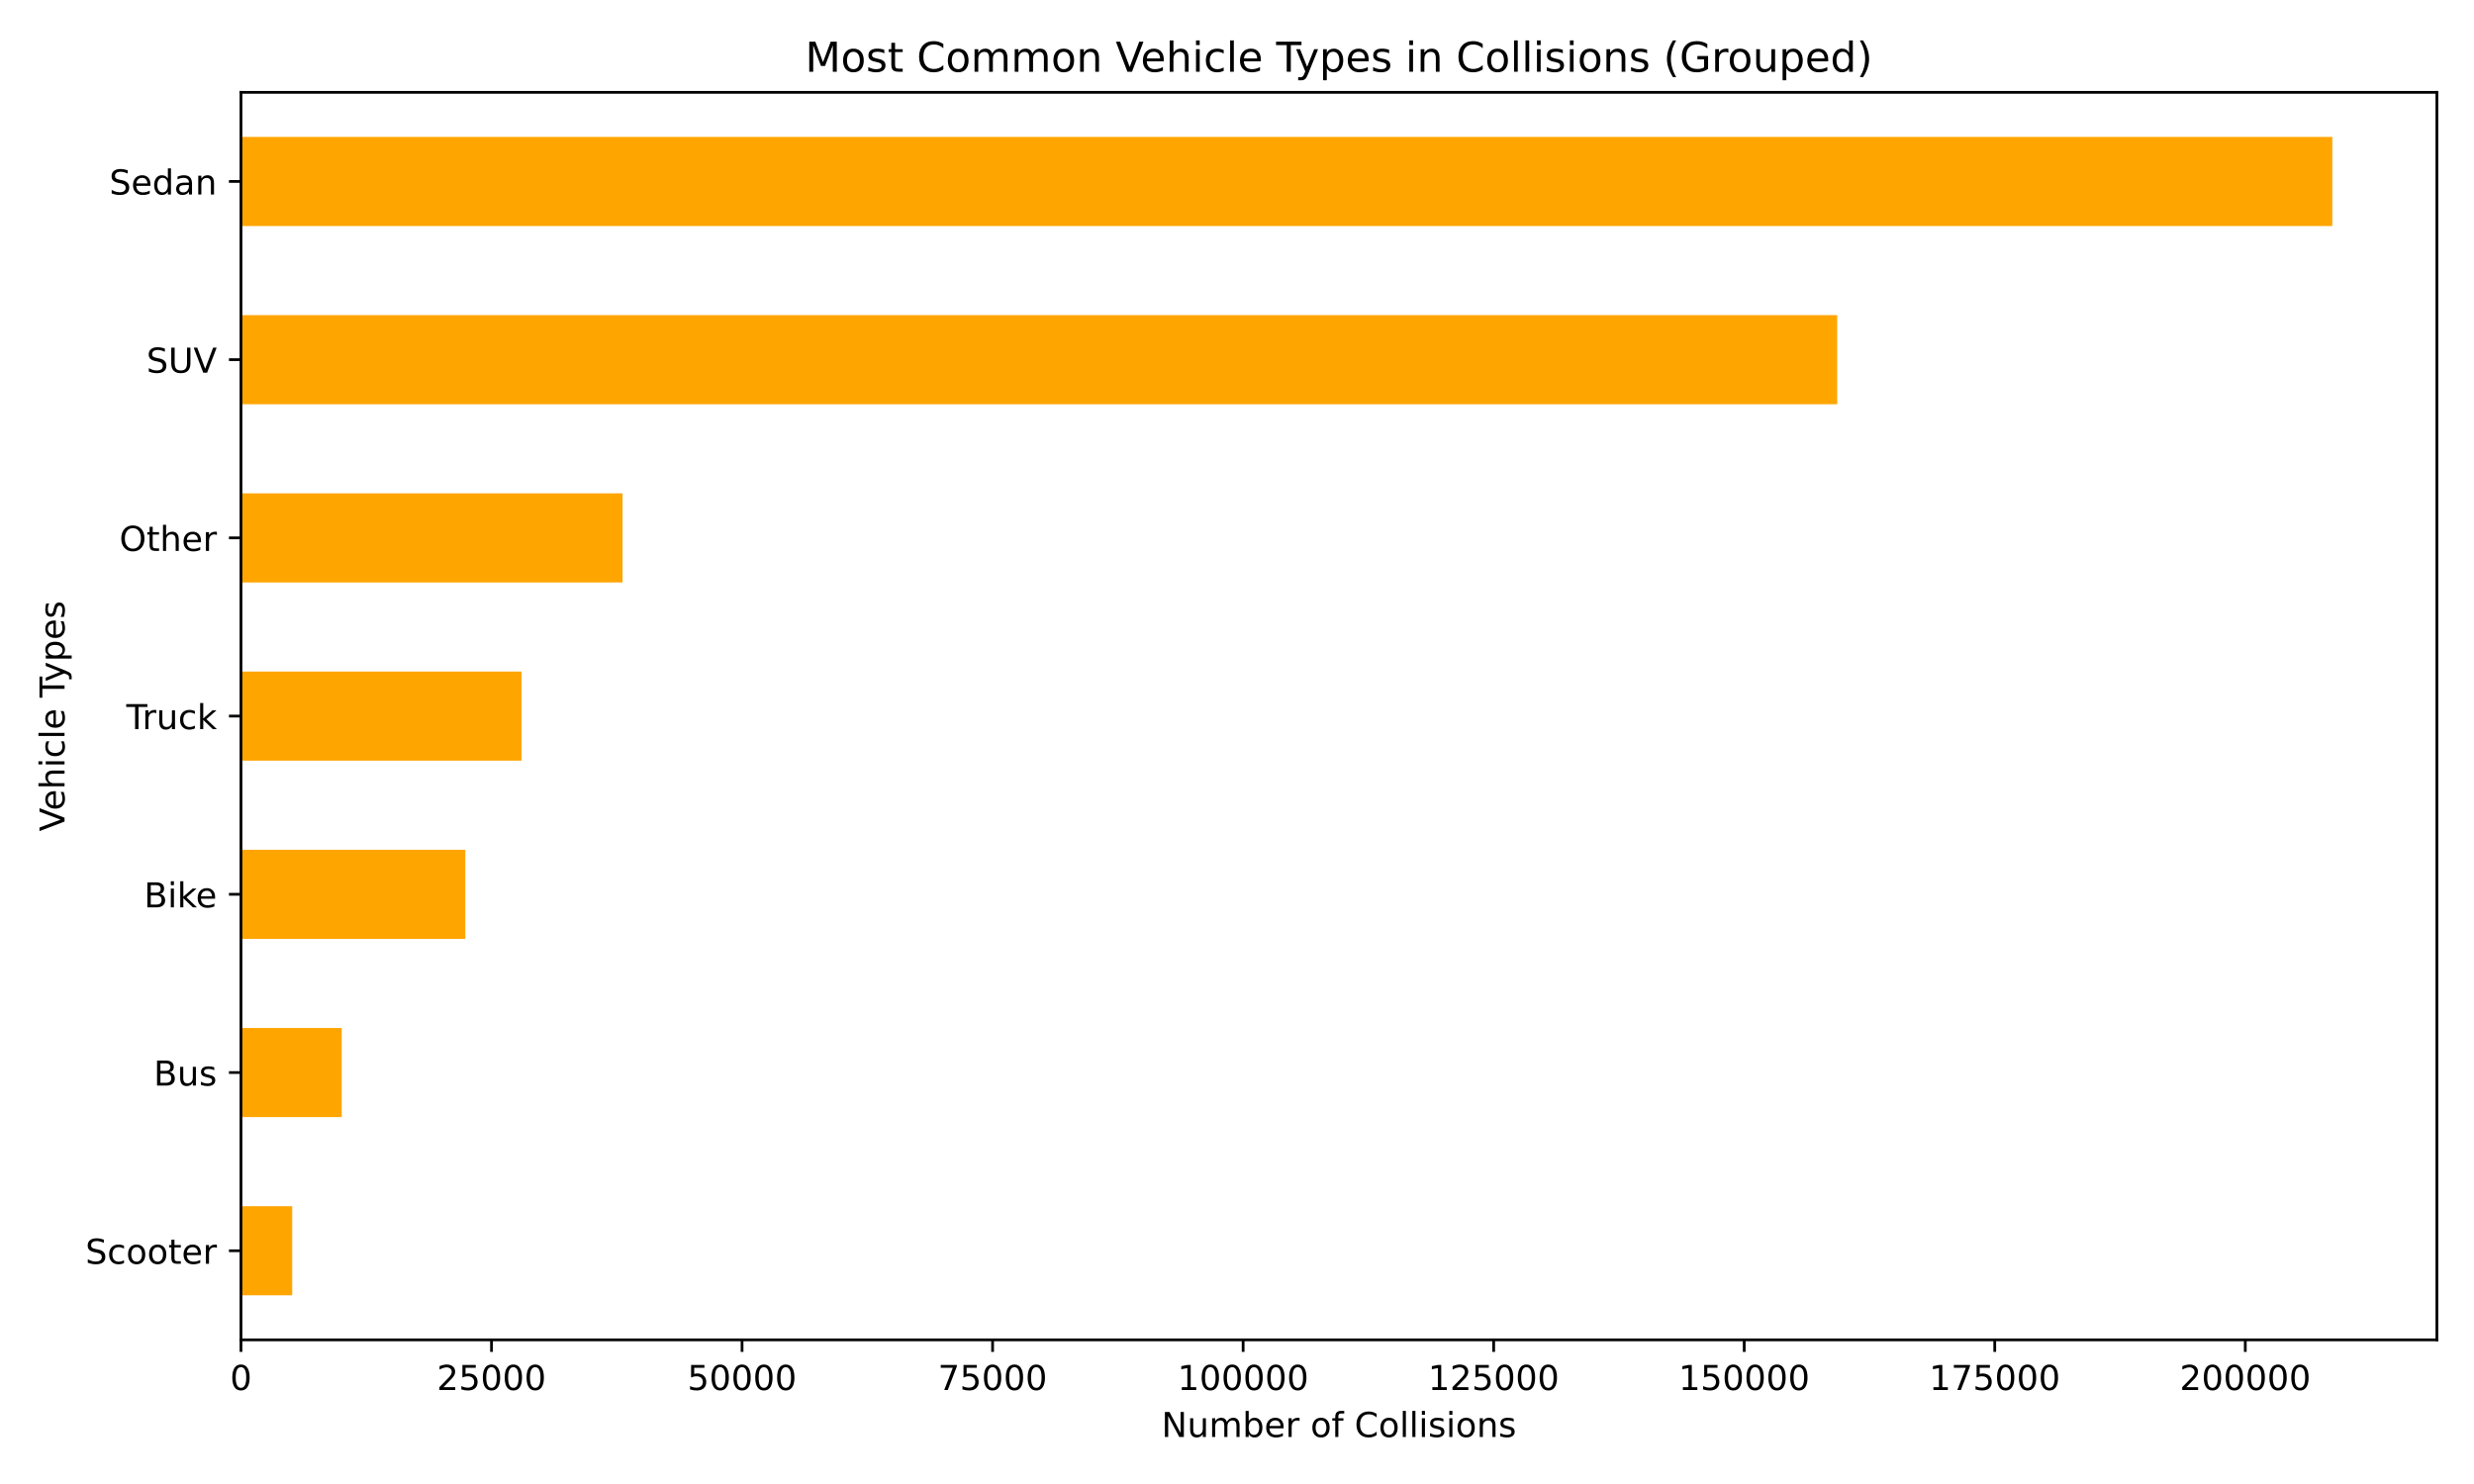
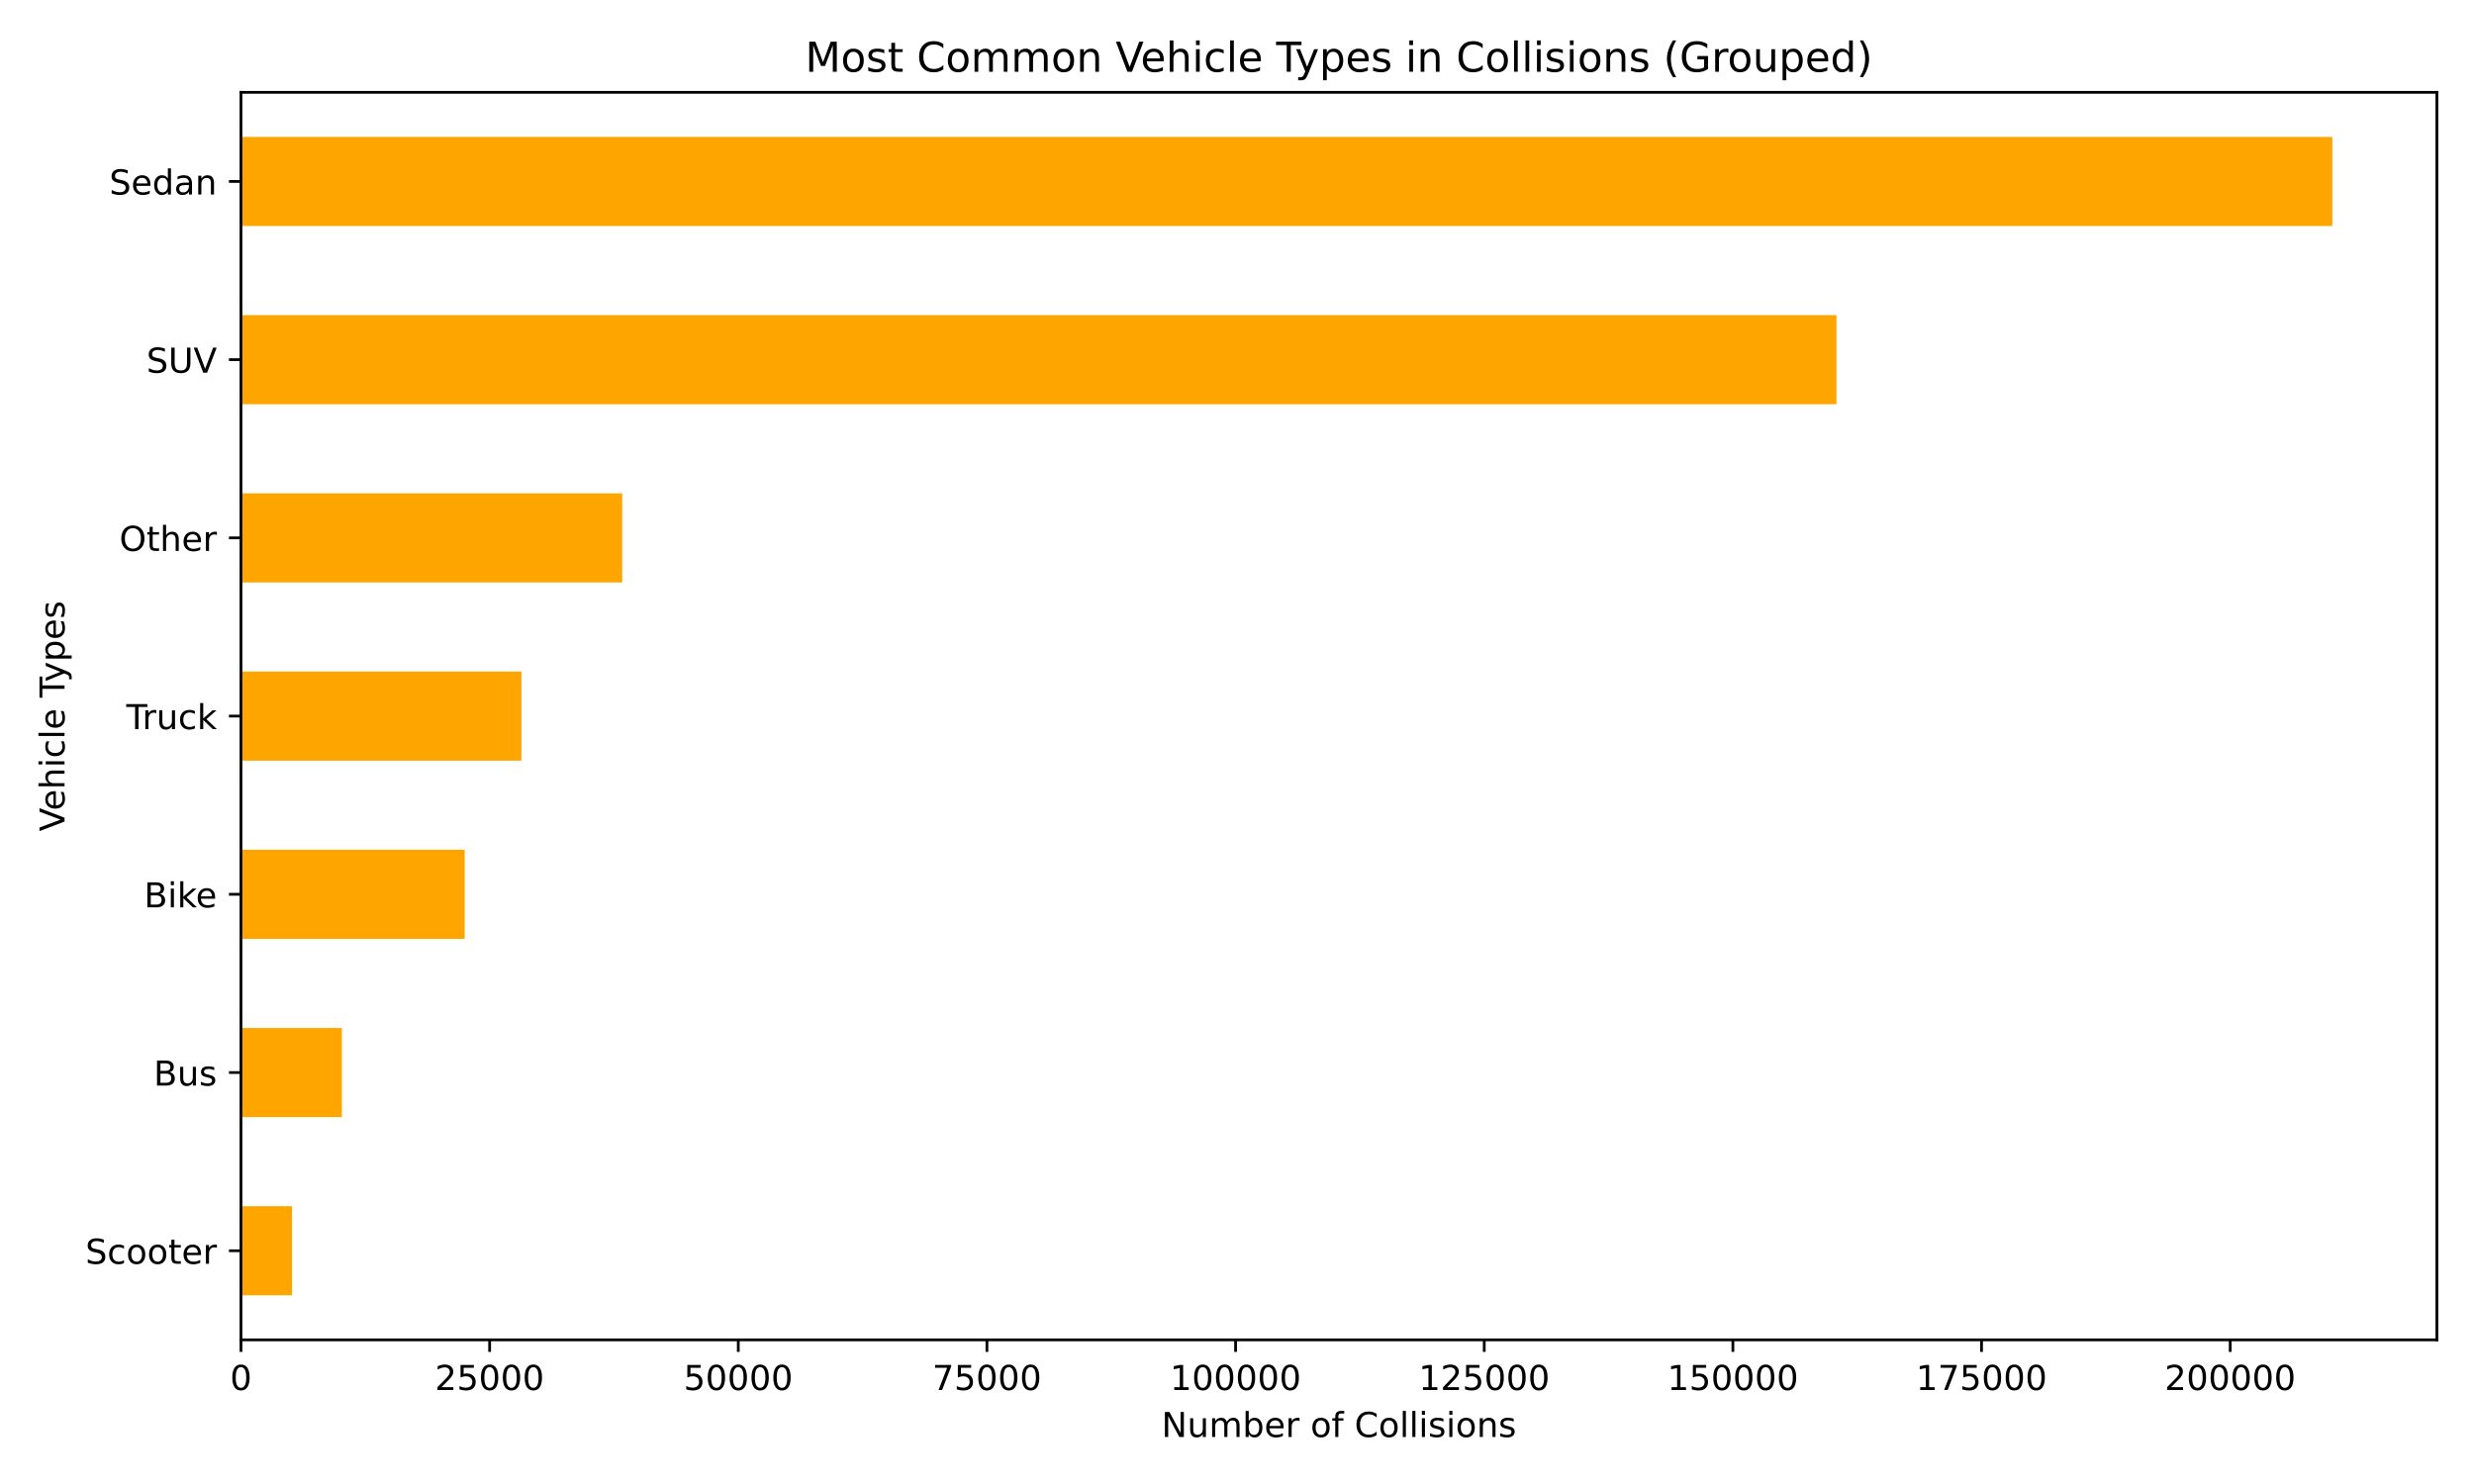
<svg xmlns="http://www.w3.org/2000/svg" xmlns:xlink="http://www.w3.org/1999/xlink" width="720pt" height="432pt" viewBox="0 0 720 432" version="1.1">
  <defs>
    <style type="text/css">*{stroke-linejoin: round; stroke-linecap: butt}</style>
  </defs>
  <g id="figure_1">
    <g id="patch_1">
      <path d="M 0 432  L 720 432  L 720 0  L 0 0  z " style="fill: #ffffff" />
    </g>
    <g id="axes_1">
      <g id="patch_2">
        <path d="M 70.13 390.04  L 709.2 390.04  L 709.2 26.88  L 70.13 26.88  z " style="fill: #ffffff" />
      </g>
      <g id="patch_3">
-         <path d="M 70.13 377.07  L 85.039 377.07  L 85.039 351.13  L 70.13 351.13  z " clip-path="url(#pae6c33c2c3)" style="fill: #ffa500" />
+         <path d="M 70.13 377.07  L 84.982 377.07  L 84.982 351.13  L 70.13 351.13  z " clip-path="url(#pca1074770f)" style="fill: #ffa500" />
      </g>
      <g id="patch_4">
-         <path d="M 70.13 325.19  L 99.441 325.19  L 99.441 299.25  L 70.13 299.25  z " clip-path="url(#pae6c33c2c3)" style="fill: #ffa500" />
+         <path d="M 70.13 325.19  L 99.487 325.19  L 99.487 299.25  L 70.13 299.25  z " clip-path="url(#pca1074770f)" style="fill: #ffa500" />
      </g>
      <g id="patch_5">
-         <path d="M 70.13 273.31  L 135.42 273.31  L 135.42 247.37  L 70.13 247.37  z " clip-path="url(#pae6c33c2c3)" style="fill: #ffa500" />
+         <path d="M 70.13 273.31  L 135.235 273.31  L 135.235 247.37  L 70.13 247.37  z " clip-path="url(#pca1074770f)" style="fill: #ffa500" />
      </g>
      <g id="patch_6">
-         <path d="M 70.13 221.43  L 151.776 221.43  L 151.776 195.49  L 70.13 195.49  z " clip-path="url(#pae6c33c2c3)" style="fill: #ffa500" />
+         <path d="M 70.13 221.43  L 151.749 221.43  L 151.749 195.49  L 70.13 195.49  z " clip-path="url(#pca1074770f)" style="fill: #ffa500" />
      </g>
      <g id="patch_7">
-         <path d="M 70.13 169.55  L 181.177 169.55  L 181.177 143.61  L 70.13 143.61  z " clip-path="url(#pae6c33c2c3)" style="fill: #ffa500" />
+         <path d="M 70.13 169.55  L 181.074 169.55  L 181.074 143.61  L 70.13 143.61  z " clip-path="url(#pca1074770f)" style="fill: #ffa500" />
      </g>
      <g id="patch_8">
-         <path d="M 70.13 117.67  L 534.676 117.67  L 534.676 91.73  L 70.13 91.73  z " clip-path="url(#pae6c33c2c3)" style="fill: #ffa500" />
+         <path d="M 70.13 117.67  L 534.462 117.67  L 534.462 91.73  L 70.13 91.73  z " clip-path="url(#pca1074770f)" style="fill: #ffa500" />
      </g>
      <g id="patch_9">
-         <path d="M 70.13 65.79  L 678.768 65.79  L 678.768 39.85  L 70.13 39.85  z " clip-path="url(#pae6c33c2c3)" style="fill: #ffa500" />
+         <path d="M 70.13 65.79  L 678.768 65.79  L 678.768 39.85  L 70.13 39.85  z " clip-path="url(#pca1074770f)" style="fill: #ffa500" />
      </g>
      <g id="matplotlib.axis_1">
        <g id="xtick_1">
          <g id="line2d_1">
            <defs>
-               <path id="m4d72dc34e4" d="M 0 0  L 0 3.5  " style="stroke: #000000; stroke-width: 0.8" />
+               <path id="m421738bb45" d="M 0 0  L 0 3.5  " style="stroke: #000000; stroke-width: 0.8" />
            </defs>
            <g>
-               <use xlink:href="#m4d72dc34e4" x="70.13" y="390.04" style="stroke: #000000; stroke-width: 0.8" />
+               <use xlink:href="#m421738bb45" x="70.13" y="390.04" style="stroke: #000000; stroke-width: 0.8" />
            </g>
          </g>
          <g id="text_1">
            <g transform="translate(66.94875 404.6384) scale(0.1 -0.1)">
              <defs>
                <path id="DejaVuSans-30" d="M 2034 4250  Q 1547 4250 1301 3770  Q 1056 3291 1056 2328  Q 1056 1369 1301 889  Q 1547 409 2034 409  Q 2525 409 2770 889  Q 3016 1369 3016 2328  Q 3016 3291 2770 3770  Q 2525 4250 2034 4250  z M 2034 4750  Q 2819 4750 3233 4129  Q 3647 3509 3647 2328  Q 3647 1150 3233 529  Q 2819 -91 2034 -91  Q 1250 -91 836 529  Q 422 1150 422 2328  Q 422 3509 836 4129  Q 1250 4750 2034 4750  z " transform="scale(0.015625)" />
              </defs>
              <use xlink:href="#DejaVuSans-30" />
            </g>
          </g>
        </g>
        <g id="xtick_2">
          <g id="line2d_2">
            <g>
-               <use xlink:href="#m4d72dc34e4" x="143.043" y="390.04" style="stroke: #000000; stroke-width: 0.8" />
+               <use xlink:href="#m421738bb45" x="142.495" y="390.04" style="stroke: #000000; stroke-width: 0.8" />
            </g>
          </g>
          <g id="text_2">
-             <g transform="translate(127.1372 404.6384) scale(0.1 -0.1)">
+             <g transform="translate(126.5883 404.6384) scale(0.1 -0.1)">
              <defs>
                <path id="DejaVuSans-32" d="M 1228 531  L 3431 531  L 3431 0  L 469 0  L 469 531  Q 828 903 1448 1529  Q 2069 2156 2228 2338  Q 2531 2678 2651 2914  Q 2772 3150 2772 3378  Q 2772 3750 2511 3984  Q 2250 4219 1831 4219  Q 1534 4219 1204 4116  Q 875 4013 500 3803  L 500 4441  Q 881 4594 1212 4672  Q 1544 4750 1819 4750  Q 2544 4750 2975 4387  Q 3406 4025 3406 3419  Q 3406 3131 3298 2873  Q 3191 2616 2906 2266  Q 2828 2175 2409 1742  Q 1991 1309 1228 531  z " transform="scale(0.015625)" />
                <path id="DejaVuSans-35" d="M 691 4666  L 3169 4666  L 3169 4134  L 1269 4134  L 1269 2991  Q 1406 3038 1543 3061  Q 1681 3084 1819 3084  Q 2600 3084 3056 2656  Q 3513 2228 3513 1497  Q 3513 744 3044 326  Q 2575 -91 1722 -91  Q 1428 -91 1123 -41  Q 819 9 494 109  L 494 744  Q 775 591 1075 516  Q 1375 441 1709 441  Q 2250 441 2565 725  Q 2881 1009 2881 1497  Q 2881 1984 2565 2268  Q 2250 2553 1709 2553  Q 1456 2553 1204 2497  Q 953 2441 691 2322  L 691 4666  z " transform="scale(0.015625)" />
              </defs>
              <use xlink:href="#DejaVuSans-32" />
              <use xlink:href="#DejaVuSans-35" transform="translate(63.62305 0)" />
              <use xlink:href="#DejaVuSans-30" transform="translate(127.2461 0)" />
              <use xlink:href="#DejaVuSans-30" transform="translate(190.8691 0)" />
              <use xlink:href="#DejaVuSans-30" transform="translate(254.4922 0)" />
            </g>
          </g>
        </g>
        <g id="xtick_3">
          <g id="line2d_3">
            <g>
-               <use xlink:href="#m4d72dc34e4" x="215.957" y="390.04" style="stroke: #000000; stroke-width: 0.8" />
+               <use xlink:href="#m421738bb45" x="214.859" y="390.04" style="stroke: #000000; stroke-width: 0.8" />
            </g>
          </g>
          <g id="text_3">
-             <g transform="translate(200.0507 404.6384) scale(0.1 -0.1)">
+             <g transform="translate(198.9529 404.6384) scale(0.1 -0.1)">
              <use xlink:href="#DejaVuSans-35" />
              <use xlink:href="#DejaVuSans-30" transform="translate(63.62305 0)" />
              <use xlink:href="#DejaVuSans-30" transform="translate(127.2461 0)" />
              <use xlink:href="#DejaVuSans-30" transform="translate(190.8691 0)" />
              <use xlink:href="#DejaVuSans-30" transform="translate(254.4922 0)" />
            </g>
          </g>
        </g>
        <g id="xtick_4">
          <g id="line2d_4">
            <g>
-               <use xlink:href="#m4d72dc34e4" x="288.87" y="390.04" style="stroke: #000000; stroke-width: 0.8" />
+               <use xlink:href="#m421738bb45" x="287.224" y="390.04" style="stroke: #000000; stroke-width: 0.8" />
            </g>
          </g>
          <g id="text_4">
-             <g transform="translate(272.9642 404.6384) scale(0.1 -0.1)">
+             <g transform="translate(271.3174 404.6384) scale(0.1 -0.1)">
              <defs>
                <path id="DejaVuSans-37" d="M 525 4666  L 3525 4666  L 3525 4397  L 1831 0  L 1172 0  L 2766 4134  L 525 4134  L 525 4666  z " transform="scale(0.015625)" />
              </defs>
              <use xlink:href="#DejaVuSans-37" />
              <use xlink:href="#DejaVuSans-35" transform="translate(63.62305 0)" />
              <use xlink:href="#DejaVuSans-30" transform="translate(127.2461 0)" />
              <use xlink:href="#DejaVuSans-30" transform="translate(190.8691 0)" />
              <use xlink:href="#DejaVuSans-30" transform="translate(254.4922 0)" />
            </g>
          </g>
        </g>
        <g id="xtick_5">
          <g id="line2d_5">
            <g>
-               <use xlink:href="#m4d72dc34e4" x="361.784" y="390.04" style="stroke: #000000; stroke-width: 0.8" />
+               <use xlink:href="#m421738bb45" x="359.588" y="390.04" style="stroke: #000000; stroke-width: 0.8" />
            </g>
          </g>
          <g id="text_5">
-             <g transform="translate(342.6965 404.6384) scale(0.1 -0.1)">
+             <g transform="translate(340.5008 404.6384) scale(0.1 -0.1)">
              <defs>
                <path id="DejaVuSans-31" d="M 794 531  L 1825 531  L 1825 4091  L 703 3866  L 703 4441  L 1819 4666  L 2450 4666  L 2450 531  L 3481 531  L 3481 0  L 794 0  L 794 531  z " transform="scale(0.015625)" />
              </defs>
              <use xlink:href="#DejaVuSans-31" />
              <use xlink:href="#DejaVuSans-30" transform="translate(63.62305 0)" />
              <use xlink:href="#DejaVuSans-30" transform="translate(127.2461 0)" />
              <use xlink:href="#DejaVuSans-30" transform="translate(190.8691 0)" />
              <use xlink:href="#DejaVuSans-30" transform="translate(254.4922 0)" />
              <use xlink:href="#DejaVuSans-30" transform="translate(318.1152 0)" />
            </g>
          </g>
        </g>
        <g id="xtick_6">
          <g id="line2d_6">
            <g>
-               <use xlink:href="#m4d72dc34e4" x="434.697" y="390.04" style="stroke: #000000; stroke-width: 0.8" />
+               <use xlink:href="#m421738bb45" x="431.953" y="390.04" style="stroke: #000000; stroke-width: 0.8" />
            </g>
          </g>
          <g id="text_6">
-             <g transform="translate(415.61 404.6384) scale(0.1 -0.1)">
+             <g transform="translate(412.8653 404.6384) scale(0.1 -0.1)">
              <use xlink:href="#DejaVuSans-31" />
              <use xlink:href="#DejaVuSans-32" transform="translate(63.62305 0)" />
              <use xlink:href="#DejaVuSans-35" transform="translate(127.2461 0)" />
              <use xlink:href="#DejaVuSans-30" transform="translate(190.8691 0)" />
              <use xlink:href="#DejaVuSans-30" transform="translate(254.4922 0)" />
              <use xlink:href="#DejaVuSans-30" transform="translate(318.1152 0)" />
            </g>
          </g>
        </g>
        <g id="xtick_7">
          <g id="line2d_7">
            <g>
-               <use xlink:href="#m4d72dc34e4" x="507.611" y="390.04" style="stroke: #000000; stroke-width: 0.8" />
+               <use xlink:href="#m421738bb45" x="504.317" y="390.04" style="stroke: #000000; stroke-width: 0.8" />
            </g>
          </g>
          <g id="text_7">
-             <g transform="translate(488.5235 404.6384) scale(0.1 -0.1)">
+             <g transform="translate(485.2299 404.6384) scale(0.1 -0.1)">
              <use xlink:href="#DejaVuSans-31" />
              <use xlink:href="#DejaVuSans-35" transform="translate(63.62305 0)" />
              <use xlink:href="#DejaVuSans-30" transform="translate(127.2461 0)" />
              <use xlink:href="#DejaVuSans-30" transform="translate(190.8691 0)" />
              <use xlink:href="#DejaVuSans-30" transform="translate(254.4922 0)" />
              <use xlink:href="#DejaVuSans-30" transform="translate(318.1152 0)" />
            </g>
          </g>
        </g>
        <g id="xtick_8">
          <g id="line2d_8">
            <g>
-               <use xlink:href="#m4d72dc34e4" x="580.524" y="390.04" style="stroke: #000000; stroke-width: 0.8" />
+               <use xlink:href="#m421738bb45" x="576.682" y="390.04" style="stroke: #000000; stroke-width: 0.8" />
            </g>
          </g>
          <g id="text_8">
-             <g transform="translate(561.437 404.6384) scale(0.1 -0.1)">
+             <g transform="translate(557.5945 404.6384) scale(0.1 -0.1)">
              <use xlink:href="#DejaVuSans-31" />
              <use xlink:href="#DejaVuSans-37" transform="translate(63.62305 0)" />
              <use xlink:href="#DejaVuSans-35" transform="translate(127.2461 0)" />
              <use xlink:href="#DejaVuSans-30" transform="translate(190.8691 0)" />
              <use xlink:href="#DejaVuSans-30" transform="translate(254.4922 0)" />
              <use xlink:href="#DejaVuSans-30" transform="translate(318.1152 0)" />
            </g>
          </g>
        </g>
        <g id="xtick_9">
          <g id="line2d_9">
            <g>
-               <use xlink:href="#m4d72dc34e4" x="653.438" y="390.04" style="stroke: #000000; stroke-width: 0.8" />
+               <use xlink:href="#m421738bb45" x="649.047" y="390.04" style="stroke: #000000; stroke-width: 0.8" />
            </g>
          </g>
          <g id="text_9">
-             <g transform="translate(634.3504 404.6384) scale(0.1 -0.1)">
+             <g transform="translate(629.959 404.6384) scale(0.1 -0.1)">
              <use xlink:href="#DejaVuSans-32" />
              <use xlink:href="#DejaVuSans-30" transform="translate(63.62305 0)" />
              <use xlink:href="#DejaVuSans-30" transform="translate(127.2461 0)" />
              <use xlink:href="#DejaVuSans-30" transform="translate(190.8691 0)" />
              <use xlink:href="#DejaVuSans-30" transform="translate(254.4922 0)" />
              <use xlink:href="#DejaVuSans-30" transform="translate(318.1152 0)" />
            </g>
          </g>
        </g>
        <g id="text_10">
          <g transform="translate(338.0369 418.3166) scale(0.1 -0.1)">
            <defs>
              <path id="DejaVuSans-4e" d="M 628 4666  L 1478 4666  L 3547 763  L 3547 4666  L 4159 4666  L 4159 0  L 3309 0  L 1241 3903  L 1241 0  L 628 0  L 628 4666  z " transform="scale(0.015625)" />
              <path id="DejaVuSans-75" d="M 544 1381  L 544 3500  L 1119 3500  L 1119 1403  Q 1119 906 1312 657  Q 1506 409 1894 409  Q 2359 409 2629 706  Q 2900 1003 2900 1516  L 2900 3500  L 3475 3500  L 3475 0  L 2900 0  L 2900 538  Q 2691 219 2414 64  Q 2138 -91 1772 -91  Q 1169 -91 856 284  Q 544 659 544 1381  z M 1991 3584  L 1991 3584  z " transform="scale(0.015625)" />
              <path id="DejaVuSans-6d" d="M 3328 2828  Q 3544 3216 3844 3400  Q 4144 3584 4550 3584  Q 5097 3584 5394 3201  Q 5691 2819 5691 2113  L 5691 0  L 5113 0  L 5113 2094  Q 5113 2597 4934 2840  Q 4756 3084 4391 3084  Q 3944 3084 3684 2787  Q 3425 2491 3425 1978  L 3425 0  L 2847 0  L 2847 2094  Q 2847 2600 2669 2842  Q 2491 3084 2119 3084  Q 1678 3084 1418 2786  Q 1159 2488 1159 1978  L 1159 0  L 581 0  L 581 3500  L 1159 3500  L 1159 2956  Q 1356 3278 1631 3431  Q 1906 3584 2284 3584  Q 2666 3584 2933 3390  Q 3200 3197 3328 2828  z " transform="scale(0.015625)" />
              <path id="DejaVuSans-62" d="M 3116 1747  Q 3116 2381 2855 2742  Q 2594 3103 2138 3103  Q 1681 3103 1420 2742  Q 1159 2381 1159 1747  Q 1159 1113 1420 752  Q 1681 391 2138 391  Q 2594 391 2855 752  Q 3116 1113 3116 1747  z M 1159 2969  Q 1341 3281 1617 3432  Q 1894 3584 2278 3584  Q 2916 3584 3314 3078  Q 3713 2572 3713 1747  Q 3713 922 3314 415  Q 2916 -91 2278 -91  Q 1894 -91 1617 61  Q 1341 213 1159 525  L 1159 0  L 581 0  L 581 4863  L 1159 4863  L 1159 2969  z " transform="scale(0.015625)" />
              <path id="DejaVuSans-65" d="M 3597 1894  L 3597 1613  L 953 1613  Q 991 1019 1311 708  Q 1631 397 2203 397  Q 2534 397 2845 478  Q 3156 559 3463 722  L 3463 178  Q 3153 47 2828 -22  Q 2503 -91 2169 -91  Q 1331 -91 842 396  Q 353 884 353 1716  Q 353 2575 817 3079  Q 1281 3584 2069 3584  Q 2775 3584 3186 3129  Q 3597 2675 3597 1894  z M 3022 2063  Q 3016 2534 2758 2815  Q 2500 3097 2075 3097  Q 1594 3097 1305 2825  Q 1016 2553 972 2059  L 3022 2063  z " transform="scale(0.015625)" />
              <path id="DejaVuSans-72" d="M 2631 2963  Q 2534 3019 2420 3045  Q 2306 3072 2169 3072  Q 1681 3072 1420 2755  Q 1159 2438 1159 1844  L 1159 0  L 581 0  L 581 3500  L 1159 3500  L 1159 2956  Q 1341 3275 1631 3429  Q 1922 3584 2338 3584  Q 2397 3584 2469 3576  Q 2541 3569 2628 3553  L 2631 2963  z " transform="scale(0.015625)" />
              <path id="DejaVuSans-20" transform="scale(0.015625)" />
              <path id="DejaVuSans-6f" d="M 1959 3097  Q 1497 3097 1228 2736  Q 959 2375 959 1747  Q 959 1119 1226 758  Q 1494 397 1959 397  Q 2419 397 2687 759  Q 2956 1122 2956 1747  Q 2956 2369 2687 2733  Q 2419 3097 1959 3097  z M 1959 3584  Q 2709 3584 3137 3096  Q 3566 2609 3566 1747  Q 3566 888 3137 398  Q 2709 -91 1959 -91  Q 1206 -91 779 398  Q 353 888 353 1747  Q 353 2609 779 3096  Q 1206 3584 1959 3584  z " transform="scale(0.015625)" />
              <path id="DejaVuSans-66" d="M 2375 4863  L 2375 4384  L 1825 4384  Q 1516 4384 1395 4259  Q 1275 4134 1275 3809  L 1275 3500  L 2222 3500  L 2222 3053  L 1275 3053  L 1275 0  L 697 0  L 697 3053  L 147 3053  L 147 3500  L 697 3500  L 697 3744  Q 697 4328 969 4595  Q 1241 4863 1831 4863  L 2375 4863  z " transform="scale(0.015625)" />
              <path id="DejaVuSans-43" d="M 4122 4306  L 4122 3641  Q 3803 3938 3442 4084  Q 3081 4231 2675 4231  Q 1875 4231 1450 3742  Q 1025 3253 1025 2328  Q 1025 1406 1450 917  Q 1875 428 2675 428  Q 3081 428 3442 575  Q 3803 722 4122 1019  L 4122 359  Q 3791 134 3420 21  Q 3050 -91 2638 -91  Q 1578 -91 968 557  Q 359 1206 359 2328  Q 359 3453 968 4101  Q 1578 4750 2638 4750  Q 3056 4750 3426 4639  Q 3797 4528 4122 4306  z " transform="scale(0.015625)" />
              <path id="DejaVuSans-6c" d="M 603 4863  L 1178 4863  L 1178 0  L 603 0  L 603 4863  z " transform="scale(0.015625)" />
              <path id="DejaVuSans-69" d="M 603 3500  L 1178 3500  L 1178 0  L 603 0  L 603 3500  z M 603 4863  L 1178 4863  L 1178 4134  L 603 4134  L 603 4863  z " transform="scale(0.015625)" />
              <path id="DejaVuSans-73" d="M 2834 3397  L 2834 2853  Q 2591 2978 2328 3040  Q 2066 3103 1784 3103  Q 1356 3103 1142 2972  Q 928 2841 928 2578  Q 928 2378 1081 2264  Q 1234 2150 1697 2047  L 1894 2003  Q 2506 1872 2764 1633  Q 3022 1394 3022 966  Q 3022 478 2636 193  Q 2250 -91 1575 -91  Q 1294 -91 989 -36  Q 684 19 347 128  L 347 722  Q 666 556 975 473  Q 1284 391 1588 391  Q 1994 391 2212 530  Q 2431 669 2431 922  Q 2431 1156 2273 1281  Q 2116 1406 1581 1522  L 1381 1569  Q 847 1681 609 1914  Q 372 2147 372 2553  Q 372 3047 722 3315  Q 1072 3584 1716 3584  Q 2034 3584 2315 3537  Q 2597 3491 2834 3397  z " transform="scale(0.015625)" />
              <path id="DejaVuSans-6e" d="M 3513 2113  L 3513 0  L 2938 0  L 2938 2094  Q 2938 2591 2744 2837  Q 2550 3084 2163 3084  Q 1697 3084 1428 2787  Q 1159 2491 1159 1978  L 1159 0  L 581 0  L 581 3500  L 1159 3500  L 1159 2956  Q 1366 3272 1645 3428  Q 1925 3584 2291 3584  Q 2894 3584 3203 3211  Q 3513 2838 3513 2113  z " transform="scale(0.015625)" />
            </defs>
            <use xlink:href="#DejaVuSans-4e" />
            <use xlink:href="#DejaVuSans-75" transform="translate(74.80469 0)" />
            <use xlink:href="#DejaVuSans-6d" transform="translate(138.1836 0)" />
            <use xlink:href="#DejaVuSans-62" transform="translate(235.5957 0)" />
            <use xlink:href="#DejaVuSans-65" transform="translate(299.0723 0)" />
            <use xlink:href="#DejaVuSans-72" transform="translate(360.5957 0)" />
            <use xlink:href="#DejaVuSans-20" transform="translate(401.709 0)" />
            <use xlink:href="#DejaVuSans-6f" transform="translate(433.4961 0)" />
            <use xlink:href="#DejaVuSans-66" transform="translate(494.6777 0)" />
            <use xlink:href="#DejaVuSans-20" transform="translate(529.8828 0)" />
            <use xlink:href="#DejaVuSans-43" transform="translate(561.6699 0)" />
            <use xlink:href="#DejaVuSans-6f" transform="translate(631.4941 0)" />
            <use xlink:href="#DejaVuSans-6c" transform="translate(692.6758 0)" />
            <use xlink:href="#DejaVuSans-6c" transform="translate(720.459 0)" />
            <use xlink:href="#DejaVuSans-69" transform="translate(748.2422 0)" />
            <use xlink:href="#DejaVuSans-73" transform="translate(776.0254 0)" />
            <use xlink:href="#DejaVuSans-69" transform="translate(828.125 0)" />
            <use xlink:href="#DejaVuSans-6f" transform="translate(855.9082 0)" />
            <use xlink:href="#DejaVuSans-6e" transform="translate(917.0898 0)" />
            <use xlink:href="#DejaVuSans-73" transform="translate(980.4688 0)" />
          </g>
        </g>
      </g>
      <g id="matplotlib.axis_2">
        <g id="ytick_1">
          <g id="line2d_10">
            <defs>
-               <path id="m80c164eddf" d="M 0 0  L -3.5 0  " style="stroke: #000000; stroke-width: 0.8" />
+               <path id="md6c84198c6" d="M 0 0  L -3.5 0  " style="stroke: #000000; stroke-width: 0.8" />
            </defs>
            <g>
-               <use xlink:href="#m80c164eddf" x="70.13" y="364.1" style="stroke: #000000; stroke-width: 0.8" />
+               <use xlink:href="#md6c84198c6" x="70.13" y="364.1" style="stroke: #000000; stroke-width: 0.8" />
            </g>
          </g>
          <g id="text_11">
            <g transform="translate(24.86125 367.8992) scale(0.1 -0.1)">
              <defs>
                <path id="DejaVuSans-53" d="M 3425 4513  L 3425 3897  Q 3066 4069 2747 4153  Q 2428 4238 2131 4238  Q 1616 4238 1336 4038  Q 1056 3838 1056 3469  Q 1056 3159 1242 3001  Q 1428 2844 1947 2747  L 2328 2669  Q 3034 2534 3370 2195  Q 3706 1856 3706 1288  Q 3706 609 3251 259  Q 2797 -91 1919 -91  Q 1588 -91 1214 -16  Q 841 59 441 206  L 441 856  Q 825 641 1194 531  Q 1563 422 1919 422  Q 2459 422 2753 634  Q 3047 847 3047 1241  Q 3047 1584 2836 1778  Q 2625 1972 2144 2069  L 1759 2144  Q 1053 2284 737 2584  Q 422 2884 422 3419  Q 422 4038 858 4394  Q 1294 4750 2059 4750  Q 2388 4750 2728 4690  Q 3069 4631 3425 4513  z " transform="scale(0.015625)" />
                <path id="DejaVuSans-63" d="M 3122 3366  L 3122 2828  Q 2878 2963 2633 3030  Q 2388 3097 2138 3097  Q 1578 3097 1268 2742  Q 959 2388 959 1747  Q 959 1106 1268 751  Q 1578 397 2138 397  Q 2388 397 2633 464  Q 2878 531 3122 666  L 3122 134  Q 2881 22 2623 -34  Q 2366 -91 2075 -91  Q 1284 -91 818 406  Q 353 903 353 1747  Q 353 2603 823 3093  Q 1294 3584 2113 3584  Q 2378 3584 2631 3529  Q 2884 3475 3122 3366  z " transform="scale(0.015625)" />
                <path id="DejaVuSans-74" d="M 1172 4494  L 1172 3500  L 2356 3500  L 2356 3053  L 1172 3053  L 1172 1153  Q 1172 725 1289 603  Q 1406 481 1766 481  L 2356 481  L 2356 0  L 1766 0  Q 1100 0 847 248  Q 594 497 594 1153  L 594 3053  L 172 3053  L 172 3500  L 594 3500  L 594 4494  L 1172 4494  z " transform="scale(0.015625)" />
              </defs>
              <use xlink:href="#DejaVuSans-53" />
              <use xlink:href="#DejaVuSans-63" transform="translate(63.47656 0)" />
              <use xlink:href="#DejaVuSans-6f" transform="translate(118.457 0)" />
              <use xlink:href="#DejaVuSans-6f" transform="translate(179.6387 0)" />
              <use xlink:href="#DejaVuSans-74" transform="translate(240.8203 0)" />
              <use xlink:href="#DejaVuSans-65" transform="translate(280.0293 0)" />
              <use xlink:href="#DejaVuSans-72" transform="translate(341.5527 0)" />
            </g>
          </g>
        </g>
        <g id="ytick_2">
          <g id="line2d_11">
            <g>
-               <use xlink:href="#m80c164eddf" x="70.13" y="312.22" style="stroke: #000000; stroke-width: 0.8" />
+               <use xlink:href="#md6c84198c6" x="70.13" y="312.22" style="stroke: #000000; stroke-width: 0.8" />
            </g>
          </g>
          <g id="text_12">
            <g transform="translate(44.72219 316.0192) scale(0.1 -0.1)">
              <defs>
                <path id="DejaVuSans-42" d="M 1259 2228  L 1259 519  L 2272 519  Q 2781 519 3026 730  Q 3272 941 3272 1375  Q 3272 1813 3026 2020  Q 2781 2228 2272 2228  L 1259 2228  z M 1259 4147  L 1259 2741  L 2194 2741  Q 2656 2741 2882 2914  Q 3109 3088 3109 3444  Q 3109 3797 2882 3972  Q 2656 4147 2194 4147  L 1259 4147  z M 628 4666  L 2241 4666  Q 2963 4666 3353 4366  Q 3744 4066 3744 3513  Q 3744 3084 3544 2831  Q 3344 2578 2956 2516  Q 3422 2416 3680 2098  Q 3938 1781 3938 1306  Q 3938 681 3513 340  Q 3088 0 2303 0  L 628 0  L 628 4666  z " transform="scale(0.015625)" />
              </defs>
              <use xlink:href="#DejaVuSans-42" />
              <use xlink:href="#DejaVuSans-75" transform="translate(68.60352 0)" />
              <use xlink:href="#DejaVuSans-73" transform="translate(131.9824 0)" />
            </g>
          </g>
        </g>
        <g id="ytick_3">
          <g id="line2d_12">
            <g>
-               <use xlink:href="#m80c164eddf" x="70.13" y="260.34" style="stroke: #000000; stroke-width: 0.8" />
+               <use xlink:href="#md6c84198c6" x="70.13" y="260.34" style="stroke: #000000; stroke-width: 0.8" />
            </g>
          </g>
          <g id="text_13">
            <g transform="translate(41.90969 264.1392) scale(0.1 -0.1)">
              <defs>
                <path id="DejaVuSans-6b" d="M 581 4863  L 1159 4863  L 1159 1991  L 2875 3500  L 3609 3500  L 1753 1863  L 3688 0  L 2938 0  L 1159 1709  L 1159 0  L 581 0  L 581 4863  z " transform="scale(0.015625)" />
              </defs>
              <use xlink:href="#DejaVuSans-42" />
              <use xlink:href="#DejaVuSans-69" transform="translate(68.60352 0)" />
              <use xlink:href="#DejaVuSans-6b" transform="translate(96.38672 0)" />
              <use xlink:href="#DejaVuSans-65" transform="translate(150.6719 0)" />
            </g>
          </g>
        </g>
        <g id="ytick_4">
          <g id="line2d_13">
            <g>
-               <use xlink:href="#m80c164eddf" x="70.13" y="208.46" style="stroke: #000000; stroke-width: 0.8" />
+               <use xlink:href="#md6c84198c6" x="70.13" y="208.46" style="stroke: #000000; stroke-width: 0.8" />
            </g>
          </g>
          <g id="text_14">
            <g transform="translate(36.75969 212.2592) scale(0.1 -0.1)">
              <defs>
                <path id="DejaVuSans-54" d="M -19 4666  L 3928 4666  L 3928 4134  L 2272 4134  L 2272 0  L 1638 0  L 1638 4134  L -19 4134  L -19 4666  z " transform="scale(0.015625)" />
              </defs>
              <use xlink:href="#DejaVuSans-54" />
              <use xlink:href="#DejaVuSans-72" transform="translate(46.33398 0)" />
              <use xlink:href="#DejaVuSans-75" transform="translate(87.44727 0)" />
              <use xlink:href="#DejaVuSans-63" transform="translate(150.8262 0)" />
              <use xlink:href="#DejaVuSans-6b" transform="translate(205.8066 0)" />
            </g>
          </g>
        </g>
        <g id="ytick_5">
          <g id="line2d_14">
            <g>
-               <use xlink:href="#m80c164eddf" x="70.13" y="156.58" style="stroke: #000000; stroke-width: 0.8" />
+               <use xlink:href="#md6c84198c6" x="70.13" y="156.58" style="stroke: #000000; stroke-width: 0.8" />
            </g>
          </g>
          <g id="text_15">
            <g transform="translate(34.73625 160.3792) scale(0.1 -0.1)">
              <defs>
                <path id="DejaVuSans-4f" d="M 2522 4238  Q 1834 4238 1429 3725  Q 1025 3213 1025 2328  Q 1025 1447 1429 934  Q 1834 422 2522 422  Q 3209 422 3611 934  Q 4013 1447 4013 2328  Q 4013 3213 3611 3725  Q 3209 4238 2522 4238  z M 2522 4750  Q 3503 4750 4090 4092  Q 4678 3434 4678 2328  Q 4678 1225 4090 567  Q 3503 -91 2522 -91  Q 1538 -91 948 565  Q 359 1222 359 2328  Q 359 3434 948 4092  Q 1538 4750 2522 4750  z " transform="scale(0.015625)" />
                <path id="DejaVuSans-68" d="M 3513 2113  L 3513 0  L 2938 0  L 2938 2094  Q 2938 2591 2744 2837  Q 2550 3084 2163 3084  Q 1697 3084 1428 2787  Q 1159 2491 1159 1978  L 1159 0  L 581 0  L 581 4863  L 1159 4863  L 1159 2956  Q 1366 3272 1645 3428  Q 1925 3584 2291 3584  Q 2894 3584 3203 3211  Q 3513 2838 3513 2113  z " transform="scale(0.015625)" />
              </defs>
              <use xlink:href="#DejaVuSans-4f" />
              <use xlink:href="#DejaVuSans-74" transform="translate(78.71094 0)" />
              <use xlink:href="#DejaVuSans-68" transform="translate(117.9199 0)" />
              <use xlink:href="#DejaVuSans-65" transform="translate(181.2988 0)" />
              <use xlink:href="#DejaVuSans-72" transform="translate(242.8223 0)" />
            </g>
          </g>
        </g>
        <g id="ytick_6">
          <g id="line2d_15">
            <g>
-               <use xlink:href="#m80c164eddf" x="70.13" y="104.7" style="stroke: #000000; stroke-width: 0.8" />
+               <use xlink:href="#md6c84198c6" x="70.13" y="104.7" style="stroke: #000000; stroke-width: 0.8" />
            </g>
          </g>
          <g id="text_16">
            <g transform="translate(42.62219 108.4992) scale(0.1 -0.1)">
              <defs>
                <path id="DejaVuSans-55" d="M 556 4666  L 1191 4666  L 1191 1831  Q 1191 1081 1462 751  Q 1734 422 2344 422  Q 2950 422 3222 751  Q 3494 1081 3494 1831  L 3494 4666  L 4128 4666  L 4128 1753  Q 4128 841 3676 375  Q 3225 -91 2344 -91  Q 1459 -91 1007 375  Q 556 841 556 1753  L 556 4666  z " transform="scale(0.015625)" />
                <path id="DejaVuSans-56" d="M 1831 0  L 50 4666  L 709 4666  L 2188 738  L 3669 4666  L 4325 4666  L 2547 0  L 1831 0  z " transform="scale(0.015625)" />
              </defs>
              <use xlink:href="#DejaVuSans-53" />
              <use xlink:href="#DejaVuSans-55" transform="translate(63.47656 0)" />
              <use xlink:href="#DejaVuSans-56" transform="translate(136.6699 0)" />
            </g>
          </g>
        </g>
        <g id="ytick_7">
          <g id="line2d_16">
            <g>
-               <use xlink:href="#m80c164eddf" x="70.13" y="52.82" style="stroke: #000000; stroke-width: 0.8" />
+               <use xlink:href="#md6c84198c6" x="70.13" y="52.82" style="stroke: #000000; stroke-width: 0.8" />
            </g>
          </g>
          <g id="text_17">
            <g transform="translate(31.81437 56.61922) scale(0.1 -0.1)">
              <defs>
                <path id="DejaVuSans-64" d="M 2906 2969  L 2906 4863  L 3481 4863  L 3481 0  L 2906 0  L 2906 525  Q 2725 213 2448 61  Q 2172 -91 1784 -91  Q 1150 -91 751 415  Q 353 922 353 1747  Q 353 2572 751 3078  Q 1150 3584 1784 3584  Q 2172 3584 2448 3432  Q 2725 3281 2906 2969  z M 947 1747  Q 947 1113 1208 752  Q 1469 391 1925 391  Q 2381 391 2643 752  Q 2906 1113 2906 1747  Q 2906 2381 2643 2742  Q 2381 3103 1925 3103  Q 1469 3103 1208 2742  Q 947 2381 947 1747  z " transform="scale(0.015625)" />
                <path id="DejaVuSans-61" d="M 2194 1759  Q 1497 1759 1228 1600  Q 959 1441 959 1056  Q 959 750 1161 570  Q 1363 391 1709 391  Q 2188 391 2477 730  Q 2766 1069 2766 1631  L 2766 1759  L 2194 1759  z M 3341 1997  L 3341 0  L 2766 0  L 2766 531  Q 2569 213 2275 61  Q 1981 -91 1556 -91  Q 1019 -91 701 211  Q 384 513 384 1019  Q 384 1609 779 1909  Q 1175 2209 1959 2209  L 2766 2209  L 2766 2266  Q 2766 2663 2505 2880  Q 2244 3097 1772 3097  Q 1472 3097 1187 3025  Q 903 2953 641 2809  L 641 3341  Q 956 3463 1253 3523  Q 1550 3584 1831 3584  Q 2591 3584 2966 3190  Q 3341 2797 3341 1997  z " transform="scale(0.015625)" />
              </defs>
              <use xlink:href="#DejaVuSans-53" />
              <use xlink:href="#DejaVuSans-65" transform="translate(63.47656 0)" />
              <use xlink:href="#DejaVuSans-64" transform="translate(125 0)" />
              <use xlink:href="#DejaVuSans-61" transform="translate(188.4766 0)" />
              <use xlink:href="#DejaVuSans-6e" transform="translate(249.7559 0)" />
            </g>
          </g>
        </g>
        <g id="text_18">
          <g transform="translate(18.78156 242.0186) rotate(-90) scale(0.1 -0.1)">
            <defs>
              <path id="DejaVuSans-79" d="M 2059 -325  Q 1816 -950 1584 -1140  Q 1353 -1331 966 -1331  L 506 -1331  L 506 -850  L 844 -850  Q 1081 -850 1212 -737  Q 1344 -625 1503 -206  L 1606 56  L 191 3500  L 800 3500  L 1894 763  L 2988 3500  L 3597 3500  L 2059 -325  z " transform="scale(0.015625)" />
              <path id="DejaVuSans-70" d="M 1159 525  L 1159 -1331  L 581 -1331  L 581 3500  L 1159 3500  L 1159 2969  Q 1341 3281 1617 3432  Q 1894 3584 2278 3584  Q 2916 3584 3314 3078  Q 3713 2572 3713 1747  Q 3713 922 3314 415  Q 2916 -91 2278 -91  Q 1894 -91 1617 61  Q 1341 213 1159 525  z M 3116 1747  Q 3116 2381 2855 2742  Q 2594 3103 2138 3103  Q 1681 3103 1420 2742  Q 1159 2381 1159 1747  Q 1159 1113 1420 752  Q 1681 391 2138 391  Q 2594 391 2855 752  Q 3116 1113 3116 1747  z " transform="scale(0.015625)" />
            </defs>
            <use xlink:href="#DejaVuSans-56" />
            <use xlink:href="#DejaVuSans-65" transform="translate(60.6582 0)" />
            <use xlink:href="#DejaVuSans-68" transform="translate(122.1816 0)" />
            <use xlink:href="#DejaVuSans-69" transform="translate(185.5605 0)" />
            <use xlink:href="#DejaVuSans-63" transform="translate(213.3438 0)" />
            <use xlink:href="#DejaVuSans-6c" transform="translate(268.3242 0)" />
            <use xlink:href="#DejaVuSans-65" transform="translate(296.1074 0)" />
            <use xlink:href="#DejaVuSans-20" transform="translate(357.6309 0)" />
            <use xlink:href="#DejaVuSans-54" transform="translate(389.418 0)" />
            <use xlink:href="#DejaVuSans-79" transform="translate(434.877 0)" />
            <use xlink:href="#DejaVuSans-70" transform="translate(494.0566 0)" />
            <use xlink:href="#DejaVuSans-65" transform="translate(557.5332 0)" />
            <use xlink:href="#DejaVuSans-73" transform="translate(619.0566 0)" />
          </g>
        </g>
      </g>
      <g id="patch_10">
        <path d="M 70.13 390.04  L 70.13 26.88  " style="fill: none; stroke: #000000; stroke-width: 0.8; stroke-linejoin: miter; stroke-linecap: square" />
      </g>
      <g id="patch_11">
        <path d="M 709.2 390.04  L 709.2 26.88  " style="fill: none; stroke: #000000; stroke-width: 0.8; stroke-linejoin: miter; stroke-linecap: square" />
      </g>
      <g id="patch_12">
        <path d="M 70.13 390.04  L 709.2 390.04  " style="fill: none; stroke: #000000; stroke-width: 0.8; stroke-linejoin: miter; stroke-linecap: square" />
      </g>
      <g id="patch_13">
        <path d="M 70.13 26.88  L 709.2 26.88  " style="fill: none; stroke: #000000; stroke-width: 0.8; stroke-linejoin: miter; stroke-linecap: square" />
      </g>
      <g id="text_19">
        <g transform="translate(234.3419 20.88) scale(0.12 -0.12)">
          <defs>
            <path id="DejaVuSans-4d" d="M 628 4666  L 1569 4666  L 2759 1491  L 3956 4666  L 4897 4666  L 4897 0  L 4281 0  L 4281 4097  L 3078 897  L 2444 897  L 1241 4097  L 1241 0  L 628 0  L 628 4666  z " transform="scale(0.015625)" />
            <path id="DejaVuSans-28" d="M 1984 4856  Q 1566 4138 1362 3434  Q 1159 2731 1159 2009  Q 1159 1288 1364 580  Q 1569 -128 1984 -844  L 1484 -844  Q 1016 -109 783 600  Q 550 1309 550 2009  Q 550 2706 781 3412  Q 1013 4119 1484 4856  L 1984 4856  z " transform="scale(0.015625)" />
            <path id="DejaVuSans-47" d="M 3809 666  L 3809 1919  L 2778 1919  L 2778 2438  L 4434 2438  L 4434 434  Q 4069 175 3628 42  Q 3188 -91 2688 -91  Q 1594 -91 976 548  Q 359 1188 359 2328  Q 359 3472 976 4111  Q 1594 4750 2688 4750  Q 3144 4750 3555 4637  Q 3966 4525 4313 4306  L 4313 3634  Q 3963 3931 3569 4081  Q 3175 4231 2741 4231  Q 1884 4231 1454 3753  Q 1025 3275 1025 2328  Q 1025 1384 1454 906  Q 1884 428 2741 428  Q 3075 428 3337 486  Q 3600 544 3809 666  z " transform="scale(0.015625)" />
            <path id="DejaVuSans-29" d="M 513 4856  L 1013 4856  Q 1481 4119 1714 3412  Q 1947 2706 1947 2009  Q 1947 1309 1714 600  Q 1481 -109 1013 -844  L 513 -844  Q 928 -128 1133 580  Q 1338 1288 1338 2009  Q 1338 2731 1133 3434  Q 928 4138 513 4856  z " transform="scale(0.015625)" />
          </defs>
          <use xlink:href="#DejaVuSans-4d" />
          <use xlink:href="#DejaVuSans-6f" transform="translate(86.2793 0)" />
          <use xlink:href="#DejaVuSans-73" transform="translate(147.4609 0)" />
          <use xlink:href="#DejaVuSans-74" transform="translate(199.5605 0)" />
          <use xlink:href="#DejaVuSans-20" transform="translate(238.7695 0)" />
          <use xlink:href="#DejaVuSans-43" transform="translate(270.5566 0)" />
          <use xlink:href="#DejaVuSans-6f" transform="translate(340.3809 0)" />
          <use xlink:href="#DejaVuSans-6d" transform="translate(401.5625 0)" />
          <use xlink:href="#DejaVuSans-6d" transform="translate(498.9746 0)" />
          <use xlink:href="#DejaVuSans-6f" transform="translate(596.3867 0)" />
          <use xlink:href="#DejaVuSans-6e" transform="translate(657.5684 0)" />
          <use xlink:href="#DejaVuSans-20" transform="translate(720.9473 0)" />
          <use xlink:href="#DejaVuSans-56" transform="translate(752.7344 0)" />
          <use xlink:href="#DejaVuSans-65" transform="translate(813.3926 0)" />
          <use xlink:href="#DejaVuSans-68" transform="translate(874.916 0)" />
          <use xlink:href="#DejaVuSans-69" transform="translate(938.2949 0)" />
          <use xlink:href="#DejaVuSans-63" transform="translate(966.0781 0)" />
          <use xlink:href="#DejaVuSans-6c" transform="translate(1021.059 0)" />
          <use xlink:href="#DejaVuSans-65" transform="translate(1048.842 0)" />
          <use xlink:href="#DejaVuSans-20" transform="translate(1110.365 0)" />
          <use xlink:href="#DejaVuSans-54" transform="translate(1142.152 0)" />
          <use xlink:href="#DejaVuSans-79" transform="translate(1187.611 0)" />
          <use xlink:href="#DejaVuSans-70" transform="translate(1246.791 0)" />
          <use xlink:href="#DejaVuSans-65" transform="translate(1310.268 0)" />
          <use xlink:href="#DejaVuSans-73" transform="translate(1371.791 0)" />
          <use xlink:href="#DejaVuSans-20" transform="translate(1423.891 0)" />
          <use xlink:href="#DejaVuSans-69" transform="translate(1455.678 0)" />
          <use xlink:href="#DejaVuSans-6e" transform="translate(1483.461 0)" />
          <use xlink:href="#DejaVuSans-20" transform="translate(1546.84 0)" />
          <use xlink:href="#DejaVuSans-43" transform="translate(1578.627 0)" />
          <use xlink:href="#DejaVuSans-6f" transform="translate(1648.451 0)" />
          <use xlink:href="#DejaVuSans-6c" transform="translate(1709.633 0)" />
          <use xlink:href="#DejaVuSans-6c" transform="translate(1737.416 0)" />
          <use xlink:href="#DejaVuSans-69" transform="translate(1765.199 0)" />
          <use xlink:href="#DejaVuSans-73" transform="translate(1792.982 0)" />
          <use xlink:href="#DejaVuSans-69" transform="translate(1845.082 0)" />
          <use xlink:href="#DejaVuSans-6f" transform="translate(1872.865 0)" />
          <use xlink:href="#DejaVuSans-6e" transform="translate(1934.047 0)" />
          <use xlink:href="#DejaVuSans-73" transform="translate(1997.426 0)" />
          <use xlink:href="#DejaVuSans-20" transform="translate(2049.525 0)" />
          <use xlink:href="#DejaVuSans-28" transform="translate(2081.312 0)" />
          <use xlink:href="#DejaVuSans-47" transform="translate(2120.326 0)" />
          <use xlink:href="#DejaVuSans-72" transform="translate(2197.816 0)" />
          <use xlink:href="#DejaVuSans-6f" transform="translate(2236.68 0)" />
          <use xlink:href="#DejaVuSans-75" transform="translate(2297.861 0)" />
          <use xlink:href="#DejaVuSans-70" transform="translate(2361.24 0)" />
          <use xlink:href="#DejaVuSans-65" transform="translate(2424.717 0)" />
          <use xlink:href="#DejaVuSans-64" transform="translate(2486.24 0)" />
          <use xlink:href="#DejaVuSans-29" transform="translate(2549.717 0)" />
        </g>
      </g>
    </g>
  </g>
  <defs>
-     <clipPath id="pae6c33c2c3">
+     <clipPath id="pca1074770f">
      <rect x="70.13" y="26.88" width="639.07" height="363.16" />
    </clipPath>
  </defs>
</svg>
